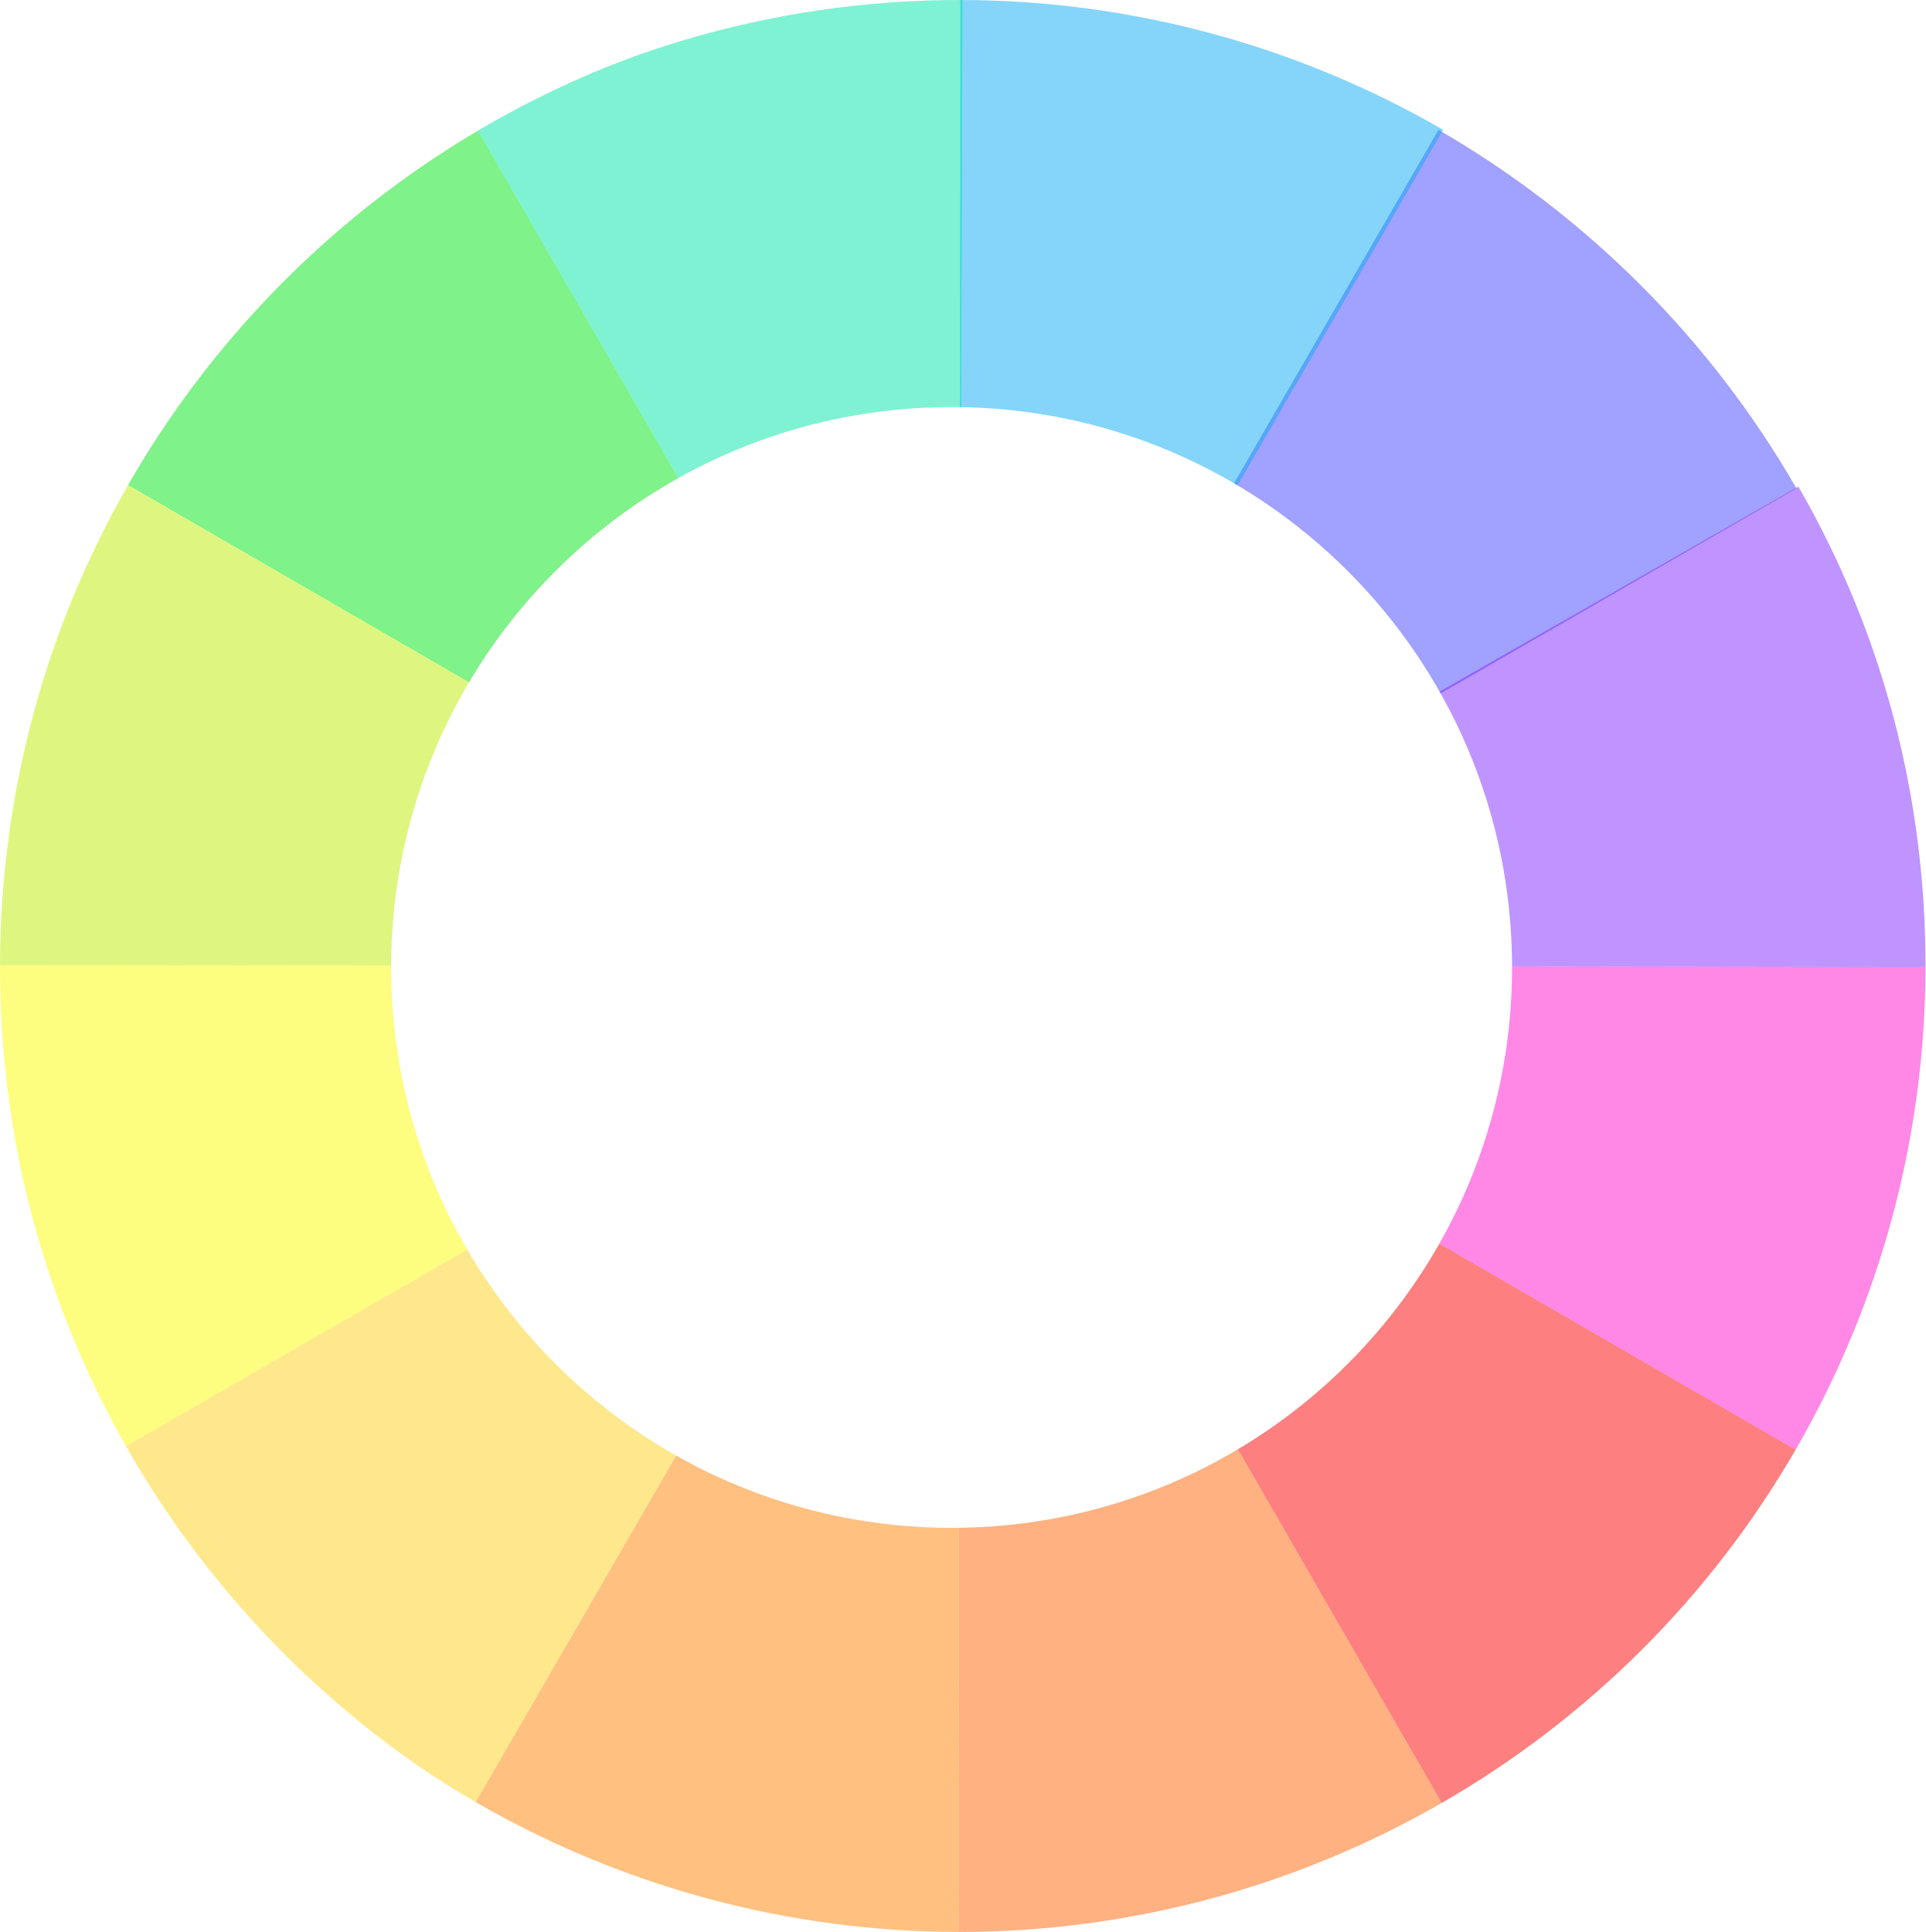
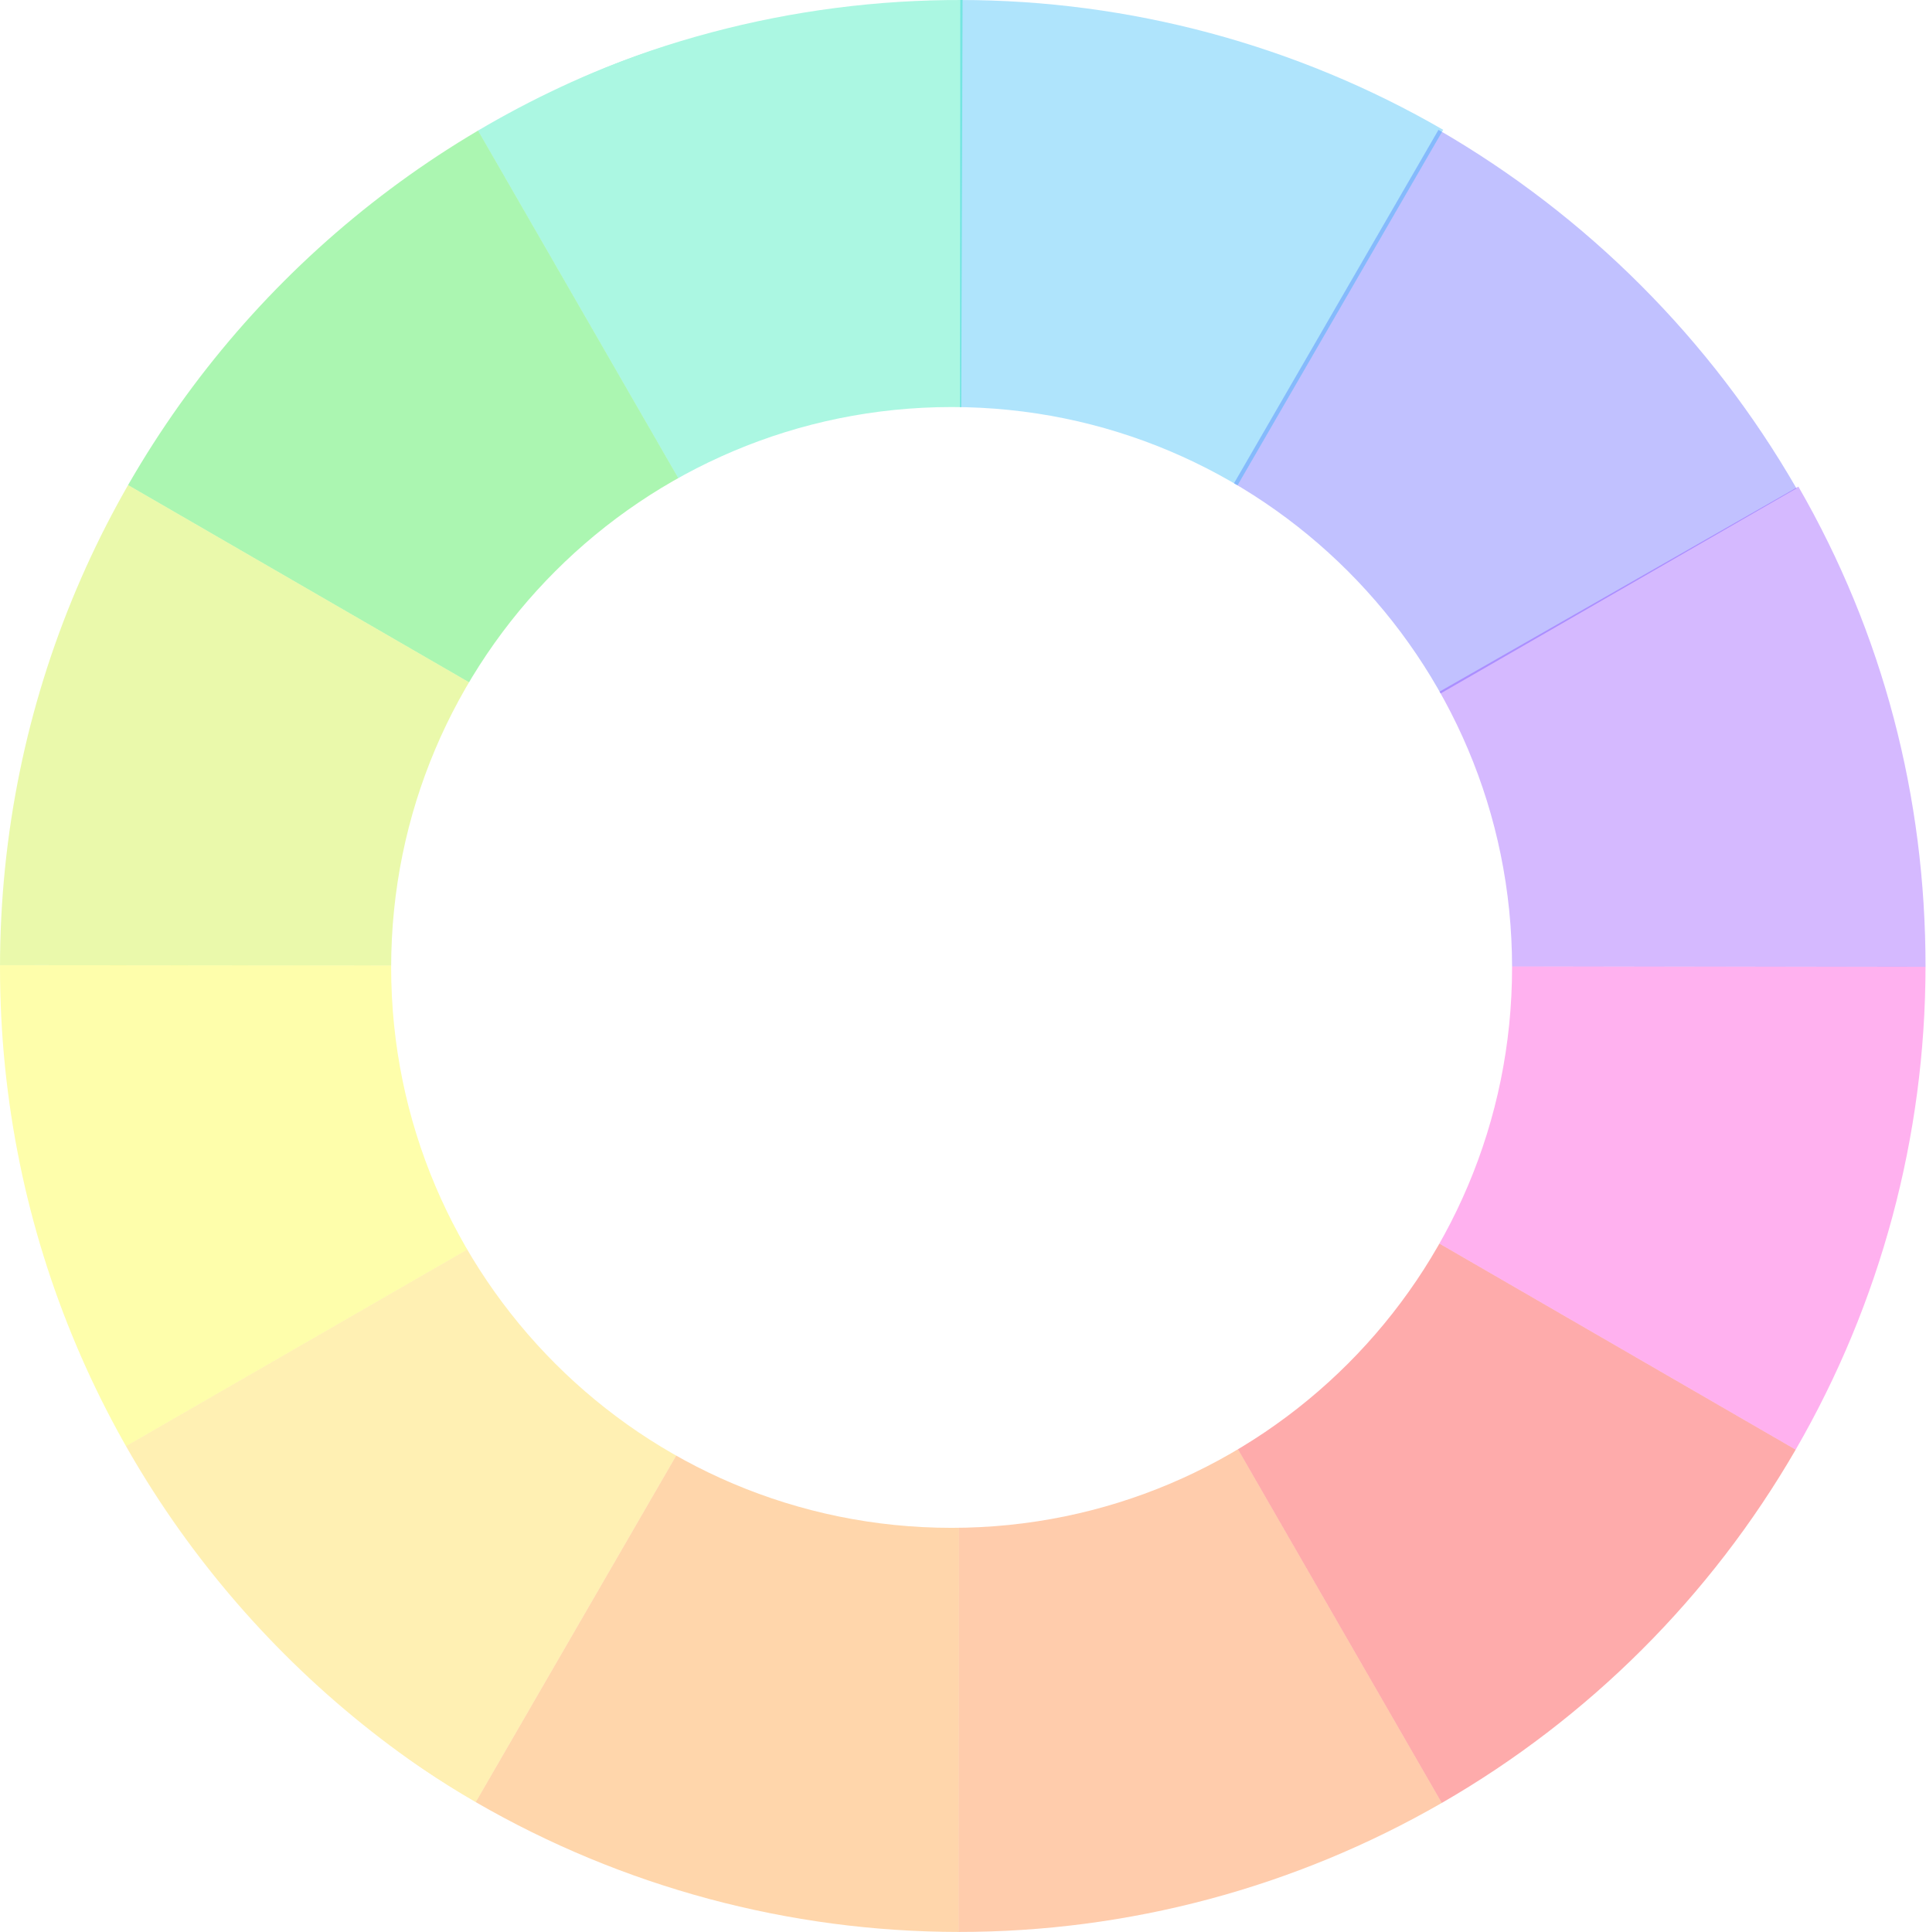
<svg xmlns="http://www.w3.org/2000/svg" width="103.23mm" height="103.59mm" version="1.1" viewBox="0 0 103.23 103.59">
  <defs>
    <clipPath id="clipPath1">
      <path d="m0.261-89.508a90.493 90.493 0 0 0-90.493 90.491 90.493 90.493 0 0 0 90.493 90.493 90.493 90.493 0 0 0 90.493-90.493 90.493 90.493 0 0 0-90.493-90.491zm-1.839 38.279a52.214 52.214 0 0 1 52.214 52.212 52.214 52.214 0 0 1-52.214 52.214 52.214 52.214 0 0 1-52.214-52.214 52.214 52.214 0 0 1 52.214-52.212z" fill="#0ff" stroke-width="0" />
    </clipPath>
  </defs>
  <g transform="matrix(.57548 0 0 .57548 51.927 51.306)" clip-path="url(#clipPath1)" stroke-width=".922">
-     <path id="december" d="m43.78-77.057a91.197 91.197 0 0 1 33.353 33.408l-79.017 45.531z" fill="#4343ff" opacity=".5" stroke-width=".934" />
-     <path id="november" d="m-0.771-89.153a90 90 0 0 1 44.989 12.095l-45.065 77.904z" fill="#0cacf5" opacity=".5" />
-     <path id="october" transform="translate(1.1223e-6)" d="m-45.782-77.133a90 90 0 0 1 45.225-12.02l-0.29 90z" fill="#00e6a7" opacity=".5" />
-     <path id="september" transform="translate(1.1223e-6)" d="m-78.752-44.219a90 90 0 0 1 32.97-32.915l44.934 77.98z" fill="#00e513" opacity=".5" />
-     <path id="august" transform="translate(1.1223e-6)" d="m-90.848 0.771a90 90 0 0 1 12.095-44.989l77.904 45.065z" fill="#beee00" opacity=".5" />
-     <path transform="translate(1.1223e-6)" d="m-78.827 45.782a90 90 0 0 1-12.02-45.01l90 0.076z" fill="#fbfb00" opacity=".5" />
-     <path id="june" transform="translate(1.1223e-6)" d="m-45.914 78.752a90 90 0 0 1-32.915-32.97l77.98-44.934z" fill="#ffd119" opacity=".5" />
-     <path id="july" transform="translate(1.1223e-6)" d="m-0.923 90.847a90 90 0 0 1-44.989-12.095l45.065-77.904z" fill="#ff8201" opacity=".5" />
-     <path id="april" transform="translate(1.1223e-6)" d="m44.087 78.827a90 90 0 0 1-45.01 12.02l0.076-90z" fill="#ff6303" opacity=".5" />
-     <path id="march" transform="translate(1.1223e-6)" d="m77.057 45.913a90 90 0 0 1-32.97 32.915l-44.934-77.98z" fill="#fb0000" opacity=".5" />
-     <path id="february" transform="translate(1.1223e-6)" d="m89.152 0.923a90 90 0 0 1-12.095 44.989l-77.904-45.065z" fill="#ff11ce" opacity=".5" />
-     <path id="january" transform="translate(1.1223e-6)" d="m77.309-43.817c7.888 13.688 11.857 28.941 11.844 44.74l-90-0.076z" fill="#7f2aff" opacity=".5" />
+     <path id="12-december" d="m43.78-77.057a91.197 91.197 0 0 1 33.353 33.408l-79.017 45.531z" fill="#4343ff" opacity=".33" stroke-width=".934" />
+     <path id="11-november" d="m-0.771-89.153a90 90 0 0 1 44.989 12.095l-45.065 77.904z" fill="#0cacf5" opacity=".33" />
+     <path id="10-october" transform="translate(1.1223e-6)" d="m-45.782-77.133a90 90 0 0 1 45.225-12.02l-0.29 90z" fill="#00e6a7" opacity=".33" />
+     <path id="09-september" transform="translate(1.1223e-6)" d="m-78.752-44.219a90 90 0 0 1 32.97-32.915l44.934 77.98z" fill="#00e513" opacity=".33" />
+     <path id="08-august" transform="translate(1.1223e-6)" d="m-90.848 0.771a90 90 0 0 1 12.095-44.989l77.904 45.065z" fill="#beee00" opacity=".33" />
+     <path id="07-july" transform="translate(1.1223e-6)" d="m-78.827 45.782a90 90 0 0 1-12.02-45.01l90 0.076z" fill="#fbfb00" opacity=".33" />
+     <path id="06-june" transform="translate(1.1223e-6)" d="m-45.914 78.752a90 90 0 0 1-32.915-32.97l77.98-44.934z" fill="#ffd119" opacity=".33" />
+     <path id="05-may" transform="translate(1.1223e-6)" d="m-0.923 90.847a90 90 0 0 1-44.989-12.095l45.065-77.904z" fill="#ff8201" opacity=".33" />
+     <path id="04-april" transform="translate(1.1223e-6)" d="m44.087 78.827a90 90 0 0 1-45.01 12.02l0.076-90z" fill="#ff6303" opacity=".33" />
+     <path id="03-march" transform="translate(1.1223e-6)" d="m77.057 45.913a90 90 0 0 1-32.97 32.915l-44.934-77.98z" fill="#fb0000" opacity=".33" />
+     <path id="02-february" transform="translate(1.1223e-6)" d="m89.152 0.923a90 90 0 0 1-12.095 44.989l-77.904-45.065z" fill="#ff11ce" opacity=".33" />
+     <path id="01-january" transform="translate(1.1223e-6)" d="m77.309-43.817c7.888 13.688 11.857 28.941 11.844 44.74l-90-0.076z" fill="#7f2aff" opacity=".33" />
  </g>
</svg>
